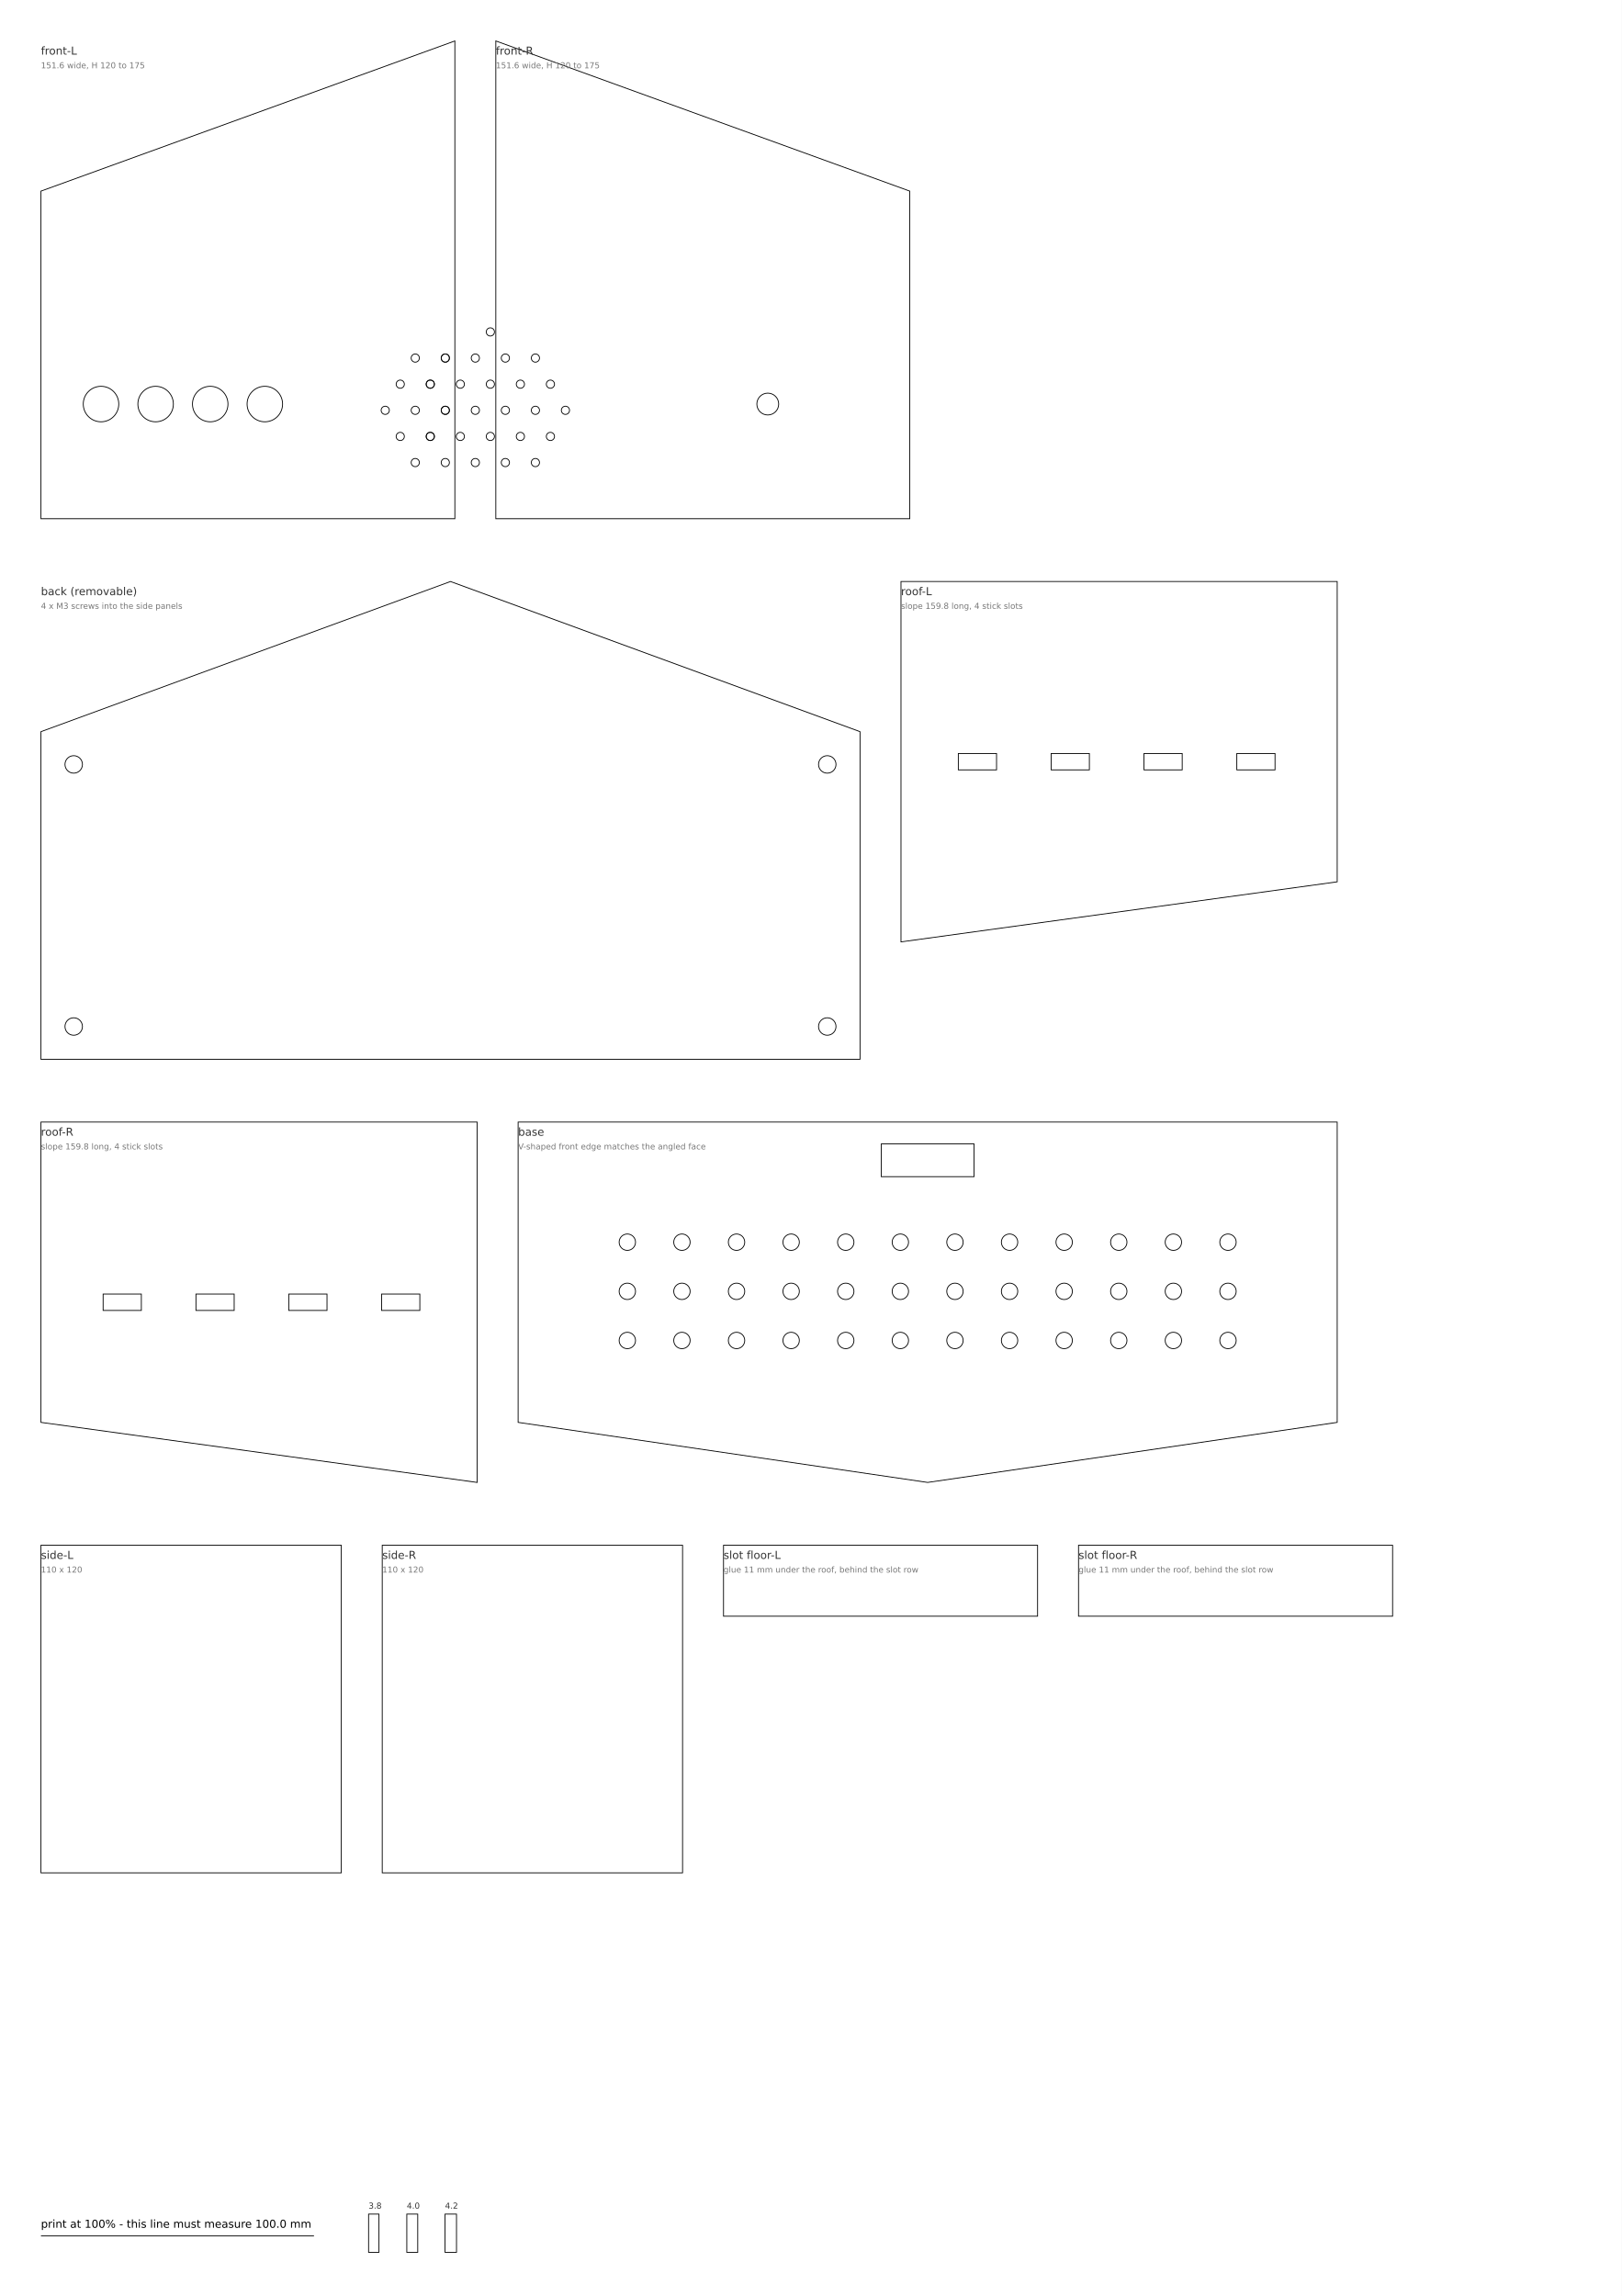
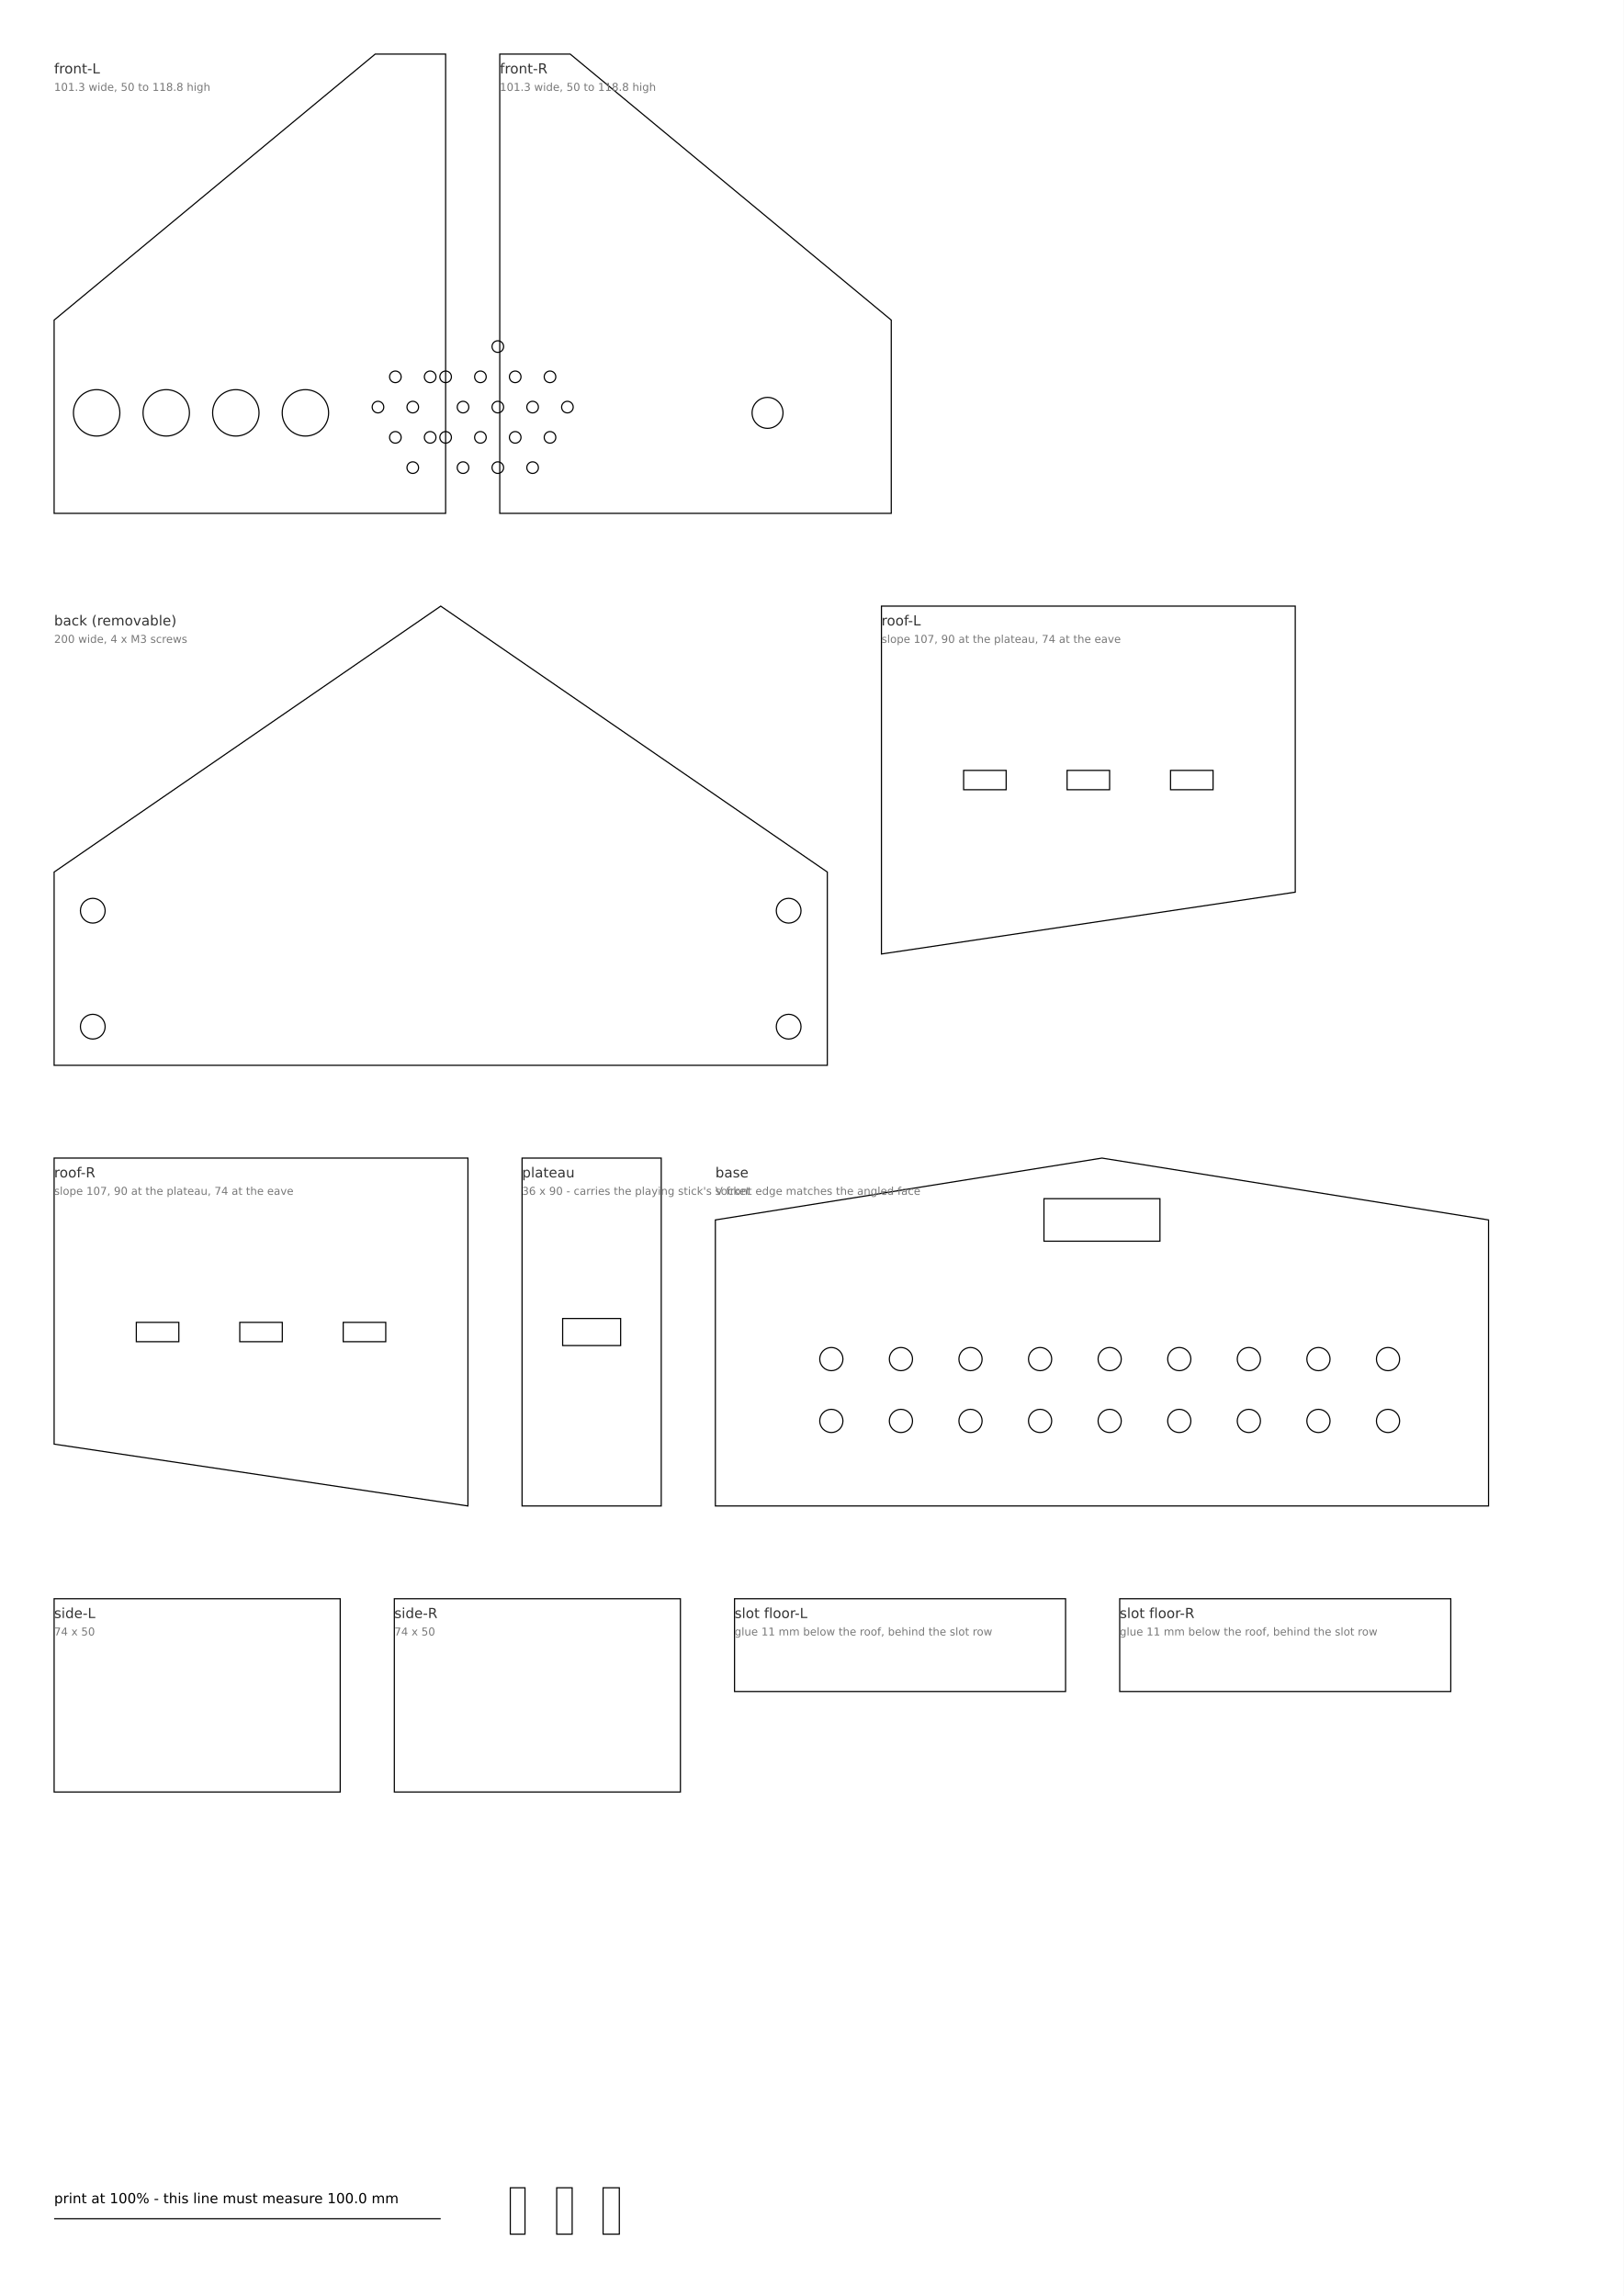
- <svg xmlns="http://www.w3.org/2000/svg" width="594mm" height="841mm" viewBox="0 0 594 841">
+ <svg xmlns="http://www.w3.org/2000/svg" width="420mm" height="594mm" viewBox="0 0 420 594">
  <rect width="100%" height="100%" fill="#fff" />
-   <polygon points="15,190 166.6,190 166.6,15 15,70" fill="none" stroke="#000" stroke-width="0.3" />
-   <circle cx="152.1" cy="169.43" r="1.5" fill="none" stroke="#000" stroke-width="0.3" />
-   <circle cx="163.1" cy="169.43" r="1.5" fill="none" stroke="#000" stroke-width="0.3" />
-   <circle cx="146.6" cy="159.86" r="1.5" fill="none" stroke="#000" stroke-width="0.3" />
-   <circle cx="157.6" cy="159.86" r="1.5" fill="none" stroke="#000" stroke-width="0.3" />
-   <circle cx="141.1" cy="150.29" r="1.5" fill="none" stroke="#000" stroke-width="0.3" />
-   <circle cx="152.1" cy="150.29" r="1.5" fill="none" stroke="#000" stroke-width="0.3" />
-   <circle cx="163.1" cy="150.29" r="1.5" fill="none" stroke="#000" stroke-width="0.3" />
-   <circle cx="146.6" cy="140.72" r="1.5" fill="none" stroke="#000" stroke-width="0.3" />
-   <circle cx="157.6" cy="140.72" r="1.5" fill="none" stroke="#000" stroke-width="0.3" />
-   <circle cx="152.1" cy="131.15" r="1.5" fill="none" stroke="#000" stroke-width="0.3" />
-   <circle cx="163.1" cy="131.15" r="1.5" fill="none" stroke="#000" stroke-width="0.3" />
-   <circle cx="37" cy="148" r="6.5" fill="none" stroke="#000" stroke-width="0.3" />
-   <circle cx="57" cy="148" r="6.5" fill="none" stroke="#000" stroke-width="0.3" />
-   <circle cx="77" cy="148" r="6.5" fill="none" stroke="#000" stroke-width="0.3" />
-   <circle cx="97" cy="148" r="6.5" fill="none" stroke="#000" stroke-width="0.3" />
-   <text x="15" y="20" font-family="DejaVu Sans,sans-serif" font-size="4" fill="#333">front-L</text>
-   <text x="15" y="25" font-family="DejaVu Sans,sans-serif" font-size="3" fill="#777">151.6 wide, H 120 to 175</text>
-   <polygon points="333.21,190 181.6,190 181.6,15 333.21,70" fill="none" stroke="#000" stroke-width="0.3" />
-   <circle cx="196.1" cy="169.43" r="1.5" fill="none" stroke="#000" stroke-width="0.3" />
-   <circle cx="185.1" cy="169.43" r="1.5" fill="none" stroke="#000" stroke-width="0.3" />
-   <circle cx="174.1" cy="169.43" r="1.5" fill="none" stroke="#000" stroke-width="0.3" />
-   <circle cx="201.6" cy="159.86" r="1.5" fill="none" stroke="#000" stroke-width="0.3" />
-   <circle cx="190.6" cy="159.86" r="1.5" fill="none" stroke="#000" stroke-width="0.3" />
-   <circle cx="179.6" cy="159.86" r="1.5" fill="none" stroke="#000" stroke-width="0.3" />
-   <circle cx="168.6" cy="159.86" r="1.5" fill="none" stroke="#000" stroke-width="0.3" />
-   <circle cx="157.6" cy="159.86" r="1.5" fill="none" stroke="#000" stroke-width="0.3" />
-   <circle cx="207.1" cy="150.29" r="1.5" fill="none" stroke="#000" stroke-width="0.3" />
-   <circle cx="196.1" cy="150.29" r="1.5" fill="none" stroke="#000" stroke-width="0.3" />
-   <circle cx="185.1" cy="150.29" r="1.5" fill="none" stroke="#000" stroke-width="0.3" />
-   <circle cx="174.1" cy="150.29" r="1.5" fill="none" stroke="#000" stroke-width="0.3" />
-   <circle cx="163.1" cy="150.29" r="1.5" fill="none" stroke="#000" stroke-width="0.3" />
-   <circle cx="201.6" cy="140.72" r="1.5" fill="none" stroke="#000" stroke-width="0.3" />
-   <circle cx="190.6" cy="140.72" r="1.5" fill="none" stroke="#000" stroke-width="0.3" />
-   <circle cx="179.6" cy="140.72" r="1.5" fill="none" stroke="#000" stroke-width="0.3" />
-   <circle cx="168.6" cy="140.72" r="1.5" fill="none" stroke="#000" stroke-width="0.3" />
-   <circle cx="157.6" cy="140.72" r="1.5" fill="none" stroke="#000" stroke-width="0.3" />
-   <circle cx="196.1" cy="131.15" r="1.5" fill="none" stroke="#000" stroke-width="0.3" />
-   <circle cx="185.1" cy="131.15" r="1.5" fill="none" stroke="#000" stroke-width="0.3" />
-   <circle cx="174.1" cy="131.15" r="1.5" fill="none" stroke="#000" stroke-width="0.3" />
-   <circle cx="163.1" cy="131.15" r="1.5" fill="none" stroke="#000" stroke-width="0.3" />
-   <circle cx="179.6" cy="121.58" r="1.5" fill="none" stroke="#000" stroke-width="0.3" />
-   <circle cx="281.21" cy="148" r="4" fill="none" stroke="#000" stroke-width="0.3" />
-   <text x="181.6" y="20" font-family="DejaVu Sans,sans-serif" font-size="4" fill="#333">front-R</text>
-   <text x="181.6" y="25" font-family="DejaVu Sans,sans-serif" font-size="3" fill="#777">151.6 wide, H 120 to 175</text>
-   <polygon points="15,388 315,388 315,268 165,213 15,268" fill="none" stroke="#000" stroke-width="0.3" />
-   <circle cx="27" cy="376" r="3.2" fill="none" stroke="#000" stroke-width="0.3" />
-   <circle cx="303" cy="376" r="3.2" fill="none" stroke="#000" stroke-width="0.3" />
-   <circle cx="27" cy="280" r="3.2" fill="none" stroke="#000" stroke-width="0.3" />
-   <circle cx="303" cy="280" r="3.2" fill="none" stroke="#000" stroke-width="0.3" />
-   <text x="15" y="218" font-family="DejaVu Sans,sans-serif" font-size="4" fill="#333">back (removable)</text>
-   <text x="15" y="223" font-family="DejaVu Sans,sans-serif" font-size="3" fill="#777">4 x M3 screws into the side panels</text>
-   <polygon points="330,345 489.77,323 489.77,213 330,213" fill="none" stroke="#000" stroke-width="0.3" />
-   <rect x="351" y="276" width="14" height="6" fill="none" stroke="#000" stroke-width="0.3" />
-   <rect x="385" y="276" width="14" height="6" fill="none" stroke="#000" stroke-width="0.3" />
-   <rect x="419" y="276" width="14" height="6" fill="none" stroke="#000" stroke-width="0.3" />
-   <rect x="453" y="276" width="14" height="6" fill="none" stroke="#000" stroke-width="0.3" />
-   <text x="330" y="218" font-family="DejaVu Sans,sans-serif" font-size="4" fill="#333">roof-L</text>
-   <text x="330" y="223" font-family="DejaVu Sans,sans-serif" font-size="3" fill="#777">slope 159.8 long, 4 stick slots</text>
-   <polygon points="174.77,543 15,521 15,411 174.77,411" fill="none" stroke="#000" stroke-width="0.3" />
-   <rect x="139.77" y="474" width="14" height="6" fill="none" stroke="#000" stroke-width="0.3" />
-   <rect x="105.77" y="474" width="14" height="6" fill="none" stroke="#000" stroke-width="0.3" />
-   <rect x="71.77" y="474" width="14" height="6" fill="none" stroke="#000" stroke-width="0.3" />
-   <rect x="37.77" y="474" width="14" height="6" fill="none" stroke="#000" stroke-width="0.3" />
-   <text x="15" y="416" font-family="DejaVu Sans,sans-serif" font-size="4" fill="#333">roof-R</text>
-   <text x="15" y="421" font-family="DejaVu Sans,sans-serif" font-size="3" fill="#777">slope 159.8 long, 4 stick slots</text>
-   <polygon points="189.77,521 339.77,543 489.77,521 489.77,411 189.77,411" fill="none" stroke="#000" stroke-width="0.3" />
-   <rect x="322.77" y="419" width="34" height="12" fill="none" stroke="#000" stroke-width="0.3" />
-   <circle cx="229.77" cy="491" r="3" fill="none" stroke="#000" stroke-width="0.3" />
-   <circle cx="249.77" cy="491" r="3" fill="none" stroke="#000" stroke-width="0.3" />
-   <circle cx="269.77" cy="491" r="3" fill="none" stroke="#000" stroke-width="0.3" />
-   <circle cx="289.77" cy="491" r="3" fill="none" stroke="#000" stroke-width="0.3" />
-   <circle cx="309.77" cy="491" r="3" fill="none" stroke="#000" stroke-width="0.3" />
-   <circle cx="329.77" cy="491" r="3" fill="none" stroke="#000" stroke-width="0.3" />
-   <circle cx="349.77" cy="491" r="3" fill="none" stroke="#000" stroke-width="0.3" />
-   <circle cx="369.77" cy="491" r="3" fill="none" stroke="#000" stroke-width="0.3" />
-   <circle cx="389.77" cy="491" r="3" fill="none" stroke="#000" stroke-width="0.3" />
-   <circle cx="409.77" cy="491" r="3" fill="none" stroke="#000" stroke-width="0.3" />
-   <circle cx="429.77" cy="491" r="3" fill="none" stroke="#000" stroke-width="0.3" />
-   <circle cx="449.77" cy="491" r="3" fill="none" stroke="#000" stroke-width="0.3" />
-   <circle cx="229.77" cy="473" r="3" fill="none" stroke="#000" stroke-width="0.3" />
-   <circle cx="249.77" cy="473" r="3" fill="none" stroke="#000" stroke-width="0.3" />
-   <circle cx="269.77" cy="473" r="3" fill="none" stroke="#000" stroke-width="0.3" />
-   <circle cx="289.77" cy="473" r="3" fill="none" stroke="#000" stroke-width="0.3" />
-   <circle cx="309.77" cy="473" r="3" fill="none" stroke="#000" stroke-width="0.3" />
-   <circle cx="329.77" cy="473" r="3" fill="none" stroke="#000" stroke-width="0.3" />
-   <circle cx="349.77" cy="473" r="3" fill="none" stroke="#000" stroke-width="0.3" />
-   <circle cx="369.77" cy="473" r="3" fill="none" stroke="#000" stroke-width="0.3" />
-   <circle cx="389.77" cy="473" r="3" fill="none" stroke="#000" stroke-width="0.3" />
-   <circle cx="409.77" cy="473" r="3" fill="none" stroke="#000" stroke-width="0.3" />
-   <circle cx="429.77" cy="473" r="3" fill="none" stroke="#000" stroke-width="0.3" />
-   <circle cx="449.77" cy="473" r="3" fill="none" stroke="#000" stroke-width="0.3" />
-   <circle cx="229.77" cy="455" r="3" fill="none" stroke="#000" stroke-width="0.3" />
-   <circle cx="249.77" cy="455" r="3" fill="none" stroke="#000" stroke-width="0.3" />
-   <circle cx="269.77" cy="455" r="3" fill="none" stroke="#000" stroke-width="0.3" />
-   <circle cx="289.77" cy="455" r="3" fill="none" stroke="#000" stroke-width="0.3" />
-   <circle cx="309.77" cy="455" r="3" fill="none" stroke="#000" stroke-width="0.3" />
-   <circle cx="329.77" cy="455" r="3" fill="none" stroke="#000" stroke-width="0.3" />
-   <circle cx="349.77" cy="455" r="3" fill="none" stroke="#000" stroke-width="0.3" />
-   <circle cx="369.77" cy="455" r="3" fill="none" stroke="#000" stroke-width="0.3" />
-   <circle cx="389.77" cy="455" r="3" fill="none" stroke="#000" stroke-width="0.3" />
-   <circle cx="409.77" cy="455" r="3" fill="none" stroke="#000" stroke-width="0.3" />
-   <circle cx="429.77" cy="455" r="3" fill="none" stroke="#000" stroke-width="0.3" />
-   <circle cx="449.77" cy="455" r="3" fill="none" stroke="#000" stroke-width="0.3" />
-   <text x="189.77" y="416" font-family="DejaVu Sans,sans-serif" font-size="4" fill="#333">base</text>
-   <text x="189.77" y="421" font-family="DejaVu Sans,sans-serif" font-size="3" fill="#777">V-shaped front edge matches the angled face</text>
-   <polygon points="15,686 125,686 125,566 15,566" fill="none" stroke="#000" stroke-width="0.3" />
-   <text x="15" y="571" font-family="DejaVu Sans,sans-serif" font-size="4" fill="#333">side-L</text>
-   <text x="15" y="576" font-family="DejaVu Sans,sans-serif" font-size="3" fill="#777">110 x 120</text>
-   <polygon points="140,686 250,686 250,566 140,566" fill="none" stroke="#000" stroke-width="0.3" />
-   <text x="140" y="571" font-family="DejaVu Sans,sans-serif" font-size="4" fill="#333">side-R</text>
-   <text x="140" y="576" font-family="DejaVu Sans,sans-serif" font-size="3" fill="#777">110 x 120</text>
-   <polygon points="265,592 380.03,592 380.03,566 265,566" fill="none" stroke="#000" stroke-width="0.3" />
-   <text x="265" y="571" font-family="DejaVu Sans,sans-serif" font-size="4" fill="#333">slot floor-L</text>
-   <text x="265" y="576" font-family="DejaVu Sans,sans-serif" font-size="3" fill="#777">glue 11 mm under the roof, behind the slot row</text>
-   <polygon points="395.03,592 510.06,592 510.06,566 395.03,566" fill="none" stroke="#000" stroke-width="0.3" />
-   <text x="395.03" y="571" font-family="DejaVu Sans,sans-serif" font-size="4" fill="#333">slot floor-R</text>
-   <text x="395.03" y="576" font-family="DejaVu Sans,sans-serif" font-size="3" fill="#777">glue 11 mm under the roof, behind the slot row</text>
-   <line x1="15" y1="819" x2="115" y2="819" stroke="#000" stroke-width="0.3" />
-   <text x="15" y="816" font-family="DejaVu Sans,sans-serif" font-size="4" fill="#000">print at 100% - this line must measure 100.0 mm</text>
-   <rect x="135" y="811" width="3.8" height="14" fill="none" stroke="#000" stroke-width="0.3" />
-   <text x="135" y="809" font-family="DejaVu Sans,sans-serif" font-size="3" fill="#333">3.8</text>
-   <rect x="149" y="811" width="4" height="14" fill="none" stroke="#000" stroke-width="0.3" />
-   <text x="149" y="809" font-family="DejaVu Sans,sans-serif" font-size="3" fill="#333">4.0</text>
-   <rect x="163" y="811" width="4.2" height="14" fill="none" stroke="#000" stroke-width="0.3" />
-   <text x="163" y="809" font-family="DejaVu Sans,sans-serif" font-size="3" fill="#333">4.2</text>
+   <polygon points="14,132.81 115.27,132.81 115.27,14 97.04,14 14,82.81" fill="none" stroke="#000" stroke-width="0.3" />
+   <circle cx="106.77" cy="120.98" r="1.5" fill="none" stroke="#000" stroke-width="0.3" />
+   <circle cx="102.27" cy="113.15" r="1.5" fill="none" stroke="#000" stroke-width="0.3" />
+   <circle cx="111.27" cy="113.15" r="1.5" fill="none" stroke="#000" stroke-width="0.3" />
+   <circle cx="97.77" cy="105.32" r="1.5" fill="none" stroke="#000" stroke-width="0.3" />
+   <circle cx="106.77" cy="105.32" r="1.5" fill="none" stroke="#000" stroke-width="0.3" />
+   <circle cx="102.27" cy="97.49" r="1.5" fill="none" stroke="#000" stroke-width="0.3" />
+   <circle cx="111.27" cy="97.49" r="1.5" fill="none" stroke="#000" stroke-width="0.3" />
+   <circle cx="25" cy="106.81" r="6" fill="none" stroke="#000" stroke-width="0.3" />
+   <circle cx="43" cy="106.81" r="6" fill="none" stroke="#000" stroke-width="0.3" />
+   <circle cx="61" cy="106.81" r="6" fill="none" stroke="#000" stroke-width="0.3" />
+   <circle cx="79" cy="106.81" r="6" fill="none" stroke="#000" stroke-width="0.3" />
+   <text x="14" y="19" font-family="DejaVu Sans,sans-serif" font-size="3.6" fill="#333">front-L</text>
+   <text x="14" y="23.5" font-family="DejaVu Sans,sans-serif" font-size="2.8" fill="#777">101.3 wide, 50 to 118.8 high</text>
+   <polygon points="230.54,132.81 129.27,132.81 129.27,14 147.5,14 230.54,82.81" fill="none" stroke="#000" stroke-width="0.3" />
+   <circle cx="137.77" cy="120.98" r="1.5" fill="none" stroke="#000" stroke-width="0.3" />
+   <circle cx="128.77" cy="120.98" r="1.5" fill="none" stroke="#000" stroke-width="0.3" />
+   <circle cx="119.77" cy="120.98" r="1.5" fill="none" stroke="#000" stroke-width="0.3" />
+   <circle cx="142.27" cy="113.15" r="1.5" fill="none" stroke="#000" stroke-width="0.3" />
+   <circle cx="133.27" cy="113.15" r="1.5" fill="none" stroke="#000" stroke-width="0.3" />
+   <circle cx="124.27" cy="113.15" r="1.5" fill="none" stroke="#000" stroke-width="0.3" />
+   <circle cx="115.27" cy="113.15" r="1.5" fill="none" stroke="#000" stroke-width="0.3" />
+   <circle cx="146.77" cy="105.32" r="1.5" fill="none" stroke="#000" stroke-width="0.3" />
+   <circle cx="137.77" cy="105.32" r="1.5" fill="none" stroke="#000" stroke-width="0.3" />
+   <circle cx="128.77" cy="105.32" r="1.5" fill="none" stroke="#000" stroke-width="0.3" />
+   <circle cx="119.77" cy="105.32" r="1.5" fill="none" stroke="#000" stroke-width="0.3" />
+   <circle cx="142.27" cy="97.49" r="1.5" fill="none" stroke="#000" stroke-width="0.3" />
+   <circle cx="133.27" cy="97.49" r="1.5" fill="none" stroke="#000" stroke-width="0.3" />
+   <circle cx="124.27" cy="97.49" r="1.5" fill="none" stroke="#000" stroke-width="0.3" />
+   <circle cx="115.27" cy="97.49" r="1.5" fill="none" stroke="#000" stroke-width="0.3" />
+   <circle cx="128.77" cy="89.66" r="1.5" fill="none" stroke="#000" stroke-width="0.3" />
+   <circle cx="198.54" cy="106.81" r="4" fill="none" stroke="#000" stroke-width="0.3" />
+   <text x="129.27" y="19" font-family="DejaVu Sans,sans-serif" font-size="3.6" fill="#333">front-R</text>
+   <text x="129.27" y="23.5" font-family="DejaVu Sans,sans-serif" font-size="2.8" fill="#777">101.3 wide, 50 to 118.8 high</text>
+   <polygon points="14,275.61 214,275.61 214,225.61 114,156.81 14,225.61" fill="none" stroke="#000" stroke-width="0.3" />
+   <circle cx="24" cy="265.61" r="3.2" fill="none" stroke="#000" stroke-width="0.3" />
+   <circle cx="204" cy="265.61" r="3.2" fill="none" stroke="#000" stroke-width="0.3" />
+   <circle cx="24" cy="235.61" r="3.2" fill="none" stroke="#000" stroke-width="0.3" />
+   <circle cx="204" cy="235.61" r="3.2" fill="none" stroke="#000" stroke-width="0.3" />
+   <text x="14" y="161.81" font-family="DejaVu Sans,sans-serif" font-size="3.6" fill="#333">back (removable)</text>
+   <text x="14" y="166.31" font-family="DejaVu Sans,sans-serif" font-size="2.8" fill="#777">200 wide, 4 x M3 screws</text>
+   <polygon points="228,246.81 335.04,230.81 335.04,156.81 228,156.81" fill="none" stroke="#000" stroke-width="0.3" />
+   <rect x="249.26" y="199.31" width="11" height="5" fill="none" stroke="#000" stroke-width="0.3" />
+   <rect x="276.02" y="199.31" width="11" height="5" fill="none" stroke="#000" stroke-width="0.3" />
+   <rect x="302.78" y="199.31" width="11" height="5" fill="none" stroke="#000" stroke-width="0.3" />
+   <text x="228" y="161.81" font-family="DejaVu Sans,sans-serif" font-size="3.6" fill="#333">roof-L</text>
+   <text x="228" y="166.31" font-family="DejaVu Sans,sans-serif" font-size="2.8" fill="#777">slope 107, 90 at the plateau, 74 at the eave</text>
+   <polygon points="121.04,389.61 14,373.61 14,299.61 121.04,299.61" fill="none" stroke="#000" stroke-width="0.3" />
+   <rect x="88.78" y="342.11" width="11" height="5" fill="none" stroke="#000" stroke-width="0.3" />
+   <rect x="62.02" y="342.11" width="11" height="5" fill="none" stroke="#000" stroke-width="0.3" />
+   <rect x="35.26" y="342.11" width="11" height="5" fill="none" stroke="#000" stroke-width="0.3" />
+   <text x="14" y="304.61" font-family="DejaVu Sans,sans-serif" font-size="3.6" fill="#333">roof-R</text>
+   <text x="14" y="309.11" font-family="DejaVu Sans,sans-serif" font-size="2.8" fill="#777">slope 107, 90 at the plateau, 74 at the eave</text>
+   <polygon points="135.04,389.61 171.04,389.61 171.04,299.61 135.04,299.61" fill="none" stroke="#000" stroke-width="0.3" />
+   <rect x="145.54" y="341.11" width="15" height="7" fill="none" stroke="#000" stroke-width="0.3" />
+   <text x="135.04" y="304.61" font-family="DejaVu Sans,sans-serif" font-size="3.6" fill="#333">plateau</text>
+   <text x="135.04" y="309.11" font-family="DejaVu Sans,sans-serif" font-size="2.8" fill="#777">36 x 90 - carries the playing stick's socket</text>
+   <polygon points="185.04,389.61 385.04,389.61 385.04,315.61 285.04,299.61 185.04,315.61" fill="none" stroke="#000" stroke-width="0.3" />
+   <rect x="270.04" y="310.11" width="30" height="11" fill="none" stroke="#000" stroke-width="0.3" />
+   <circle cx="215.04" cy="367.61" r="3" fill="none" stroke="#000" stroke-width="0.3" />
+   <circle cx="233.04" cy="367.61" r="3" fill="none" stroke="#000" stroke-width="0.3" />
+   <circle cx="251.04" cy="367.61" r="3" fill="none" stroke="#000" stroke-width="0.3" />
+   <circle cx="269.04" cy="367.61" r="3" fill="none" stroke="#000" stroke-width="0.3" />
+   <circle cx="287.04" cy="367.61" r="3" fill="none" stroke="#000" stroke-width="0.3" />
+   <circle cx="305.04" cy="367.61" r="3" fill="none" stroke="#000" stroke-width="0.3" />
+   <circle cx="323.04" cy="367.61" r="3" fill="none" stroke="#000" stroke-width="0.3" />
+   <circle cx="341.04" cy="367.61" r="3" fill="none" stroke="#000" stroke-width="0.3" />
+   <circle cx="359.04" cy="367.61" r="3" fill="none" stroke="#000" stroke-width="0.3" />
+   <circle cx="215.04" cy="351.61" r="3" fill="none" stroke="#000" stroke-width="0.3" />
+   <circle cx="233.04" cy="351.61" r="3" fill="none" stroke="#000" stroke-width="0.3" />
+   <circle cx="251.04" cy="351.61" r="3" fill="none" stroke="#000" stroke-width="0.3" />
+   <circle cx="269.04" cy="351.61" r="3" fill="none" stroke="#000" stroke-width="0.3" />
+   <circle cx="287.04" cy="351.61" r="3" fill="none" stroke="#000" stroke-width="0.3" />
+   <circle cx="305.04" cy="351.61" r="3" fill="none" stroke="#000" stroke-width="0.3" />
+   <circle cx="323.04" cy="351.61" r="3" fill="none" stroke="#000" stroke-width="0.3" />
+   <circle cx="341.04" cy="351.61" r="3" fill="none" stroke="#000" stroke-width="0.3" />
+   <circle cx="359.04" cy="351.61" r="3" fill="none" stroke="#000" stroke-width="0.3" />
+   <text x="185.04" y="304.61" font-family="DejaVu Sans,sans-serif" font-size="3.6" fill="#333">base</text>
+   <text x="185.04" y="309.11" font-family="DejaVu Sans,sans-serif" font-size="2.8" fill="#777">V front edge matches the angled face</text>
+   <polygon points="14,463.61 88,463.61 88,413.61 14,413.61" fill="none" stroke="#000" stroke-width="0.3" />
+   <text x="14" y="418.61" font-family="DejaVu Sans,sans-serif" font-size="3.6" fill="#333">side-L</text>
+   <text x="14" y="423.11" font-family="DejaVu Sans,sans-serif" font-size="2.8" fill="#777">74 x 50</text>
+   <polygon points="102,463.61 176,463.61 176,413.61 102,413.61" fill="none" stroke="#000" stroke-width="0.3" />
+   <text x="102" y="418.61" font-family="DejaVu Sans,sans-serif" font-size="3.6" fill="#333">side-R</text>
+   <text x="102" y="423.11" font-family="DejaVu Sans,sans-serif" font-size="2.8" fill="#777">74 x 50</text>
+   <polygon points="190,437.61 275.63,437.61 275.63,413.61 190,413.61" fill="none" stroke="#000" stroke-width="0.3" />
+   <text x="190" y="418.61" font-family="DejaVu Sans,sans-serif" font-size="3.6" fill="#333">slot floor-L</text>
+   <text x="190" y="423.11" font-family="DejaVu Sans,sans-serif" font-size="2.8" fill="#777">glue 11 mm below the roof, behind the slot row</text>
+   <polygon points="289.63,437.61 375.27,437.61 375.27,413.61 289.63,413.61" fill="none" stroke="#000" stroke-width="0.3" />
+   <text x="289.63" y="418.61" font-family="DejaVu Sans,sans-serif" font-size="3.6" fill="#333">slot floor-R</text>
+   <text x="289.63" y="423.11" font-family="DejaVu Sans,sans-serif" font-size="2.8" fill="#777">glue 11 mm below the roof, behind the slot row</text>
+   <line x1="14" y1="574" x2="114" y2="574" stroke="#000" stroke-width="0.3" />
+   <text x="14" y="570" font-family="DejaVu Sans,sans-serif" font-size="3.6" fill="#000">print at 100% - this line must measure 100.0 mm</text>
+   <rect x="132" y="566" width="3.8" height="12" fill="none" stroke="#000" stroke-width="0.3" />
+   <rect x="144" y="566" width="4" height="12" fill="none" stroke="#000" stroke-width="0.3" />
+   <rect x="156" y="566" width="4.2" height="12" fill="none" stroke="#000" stroke-width="0.3" />
</svg>
